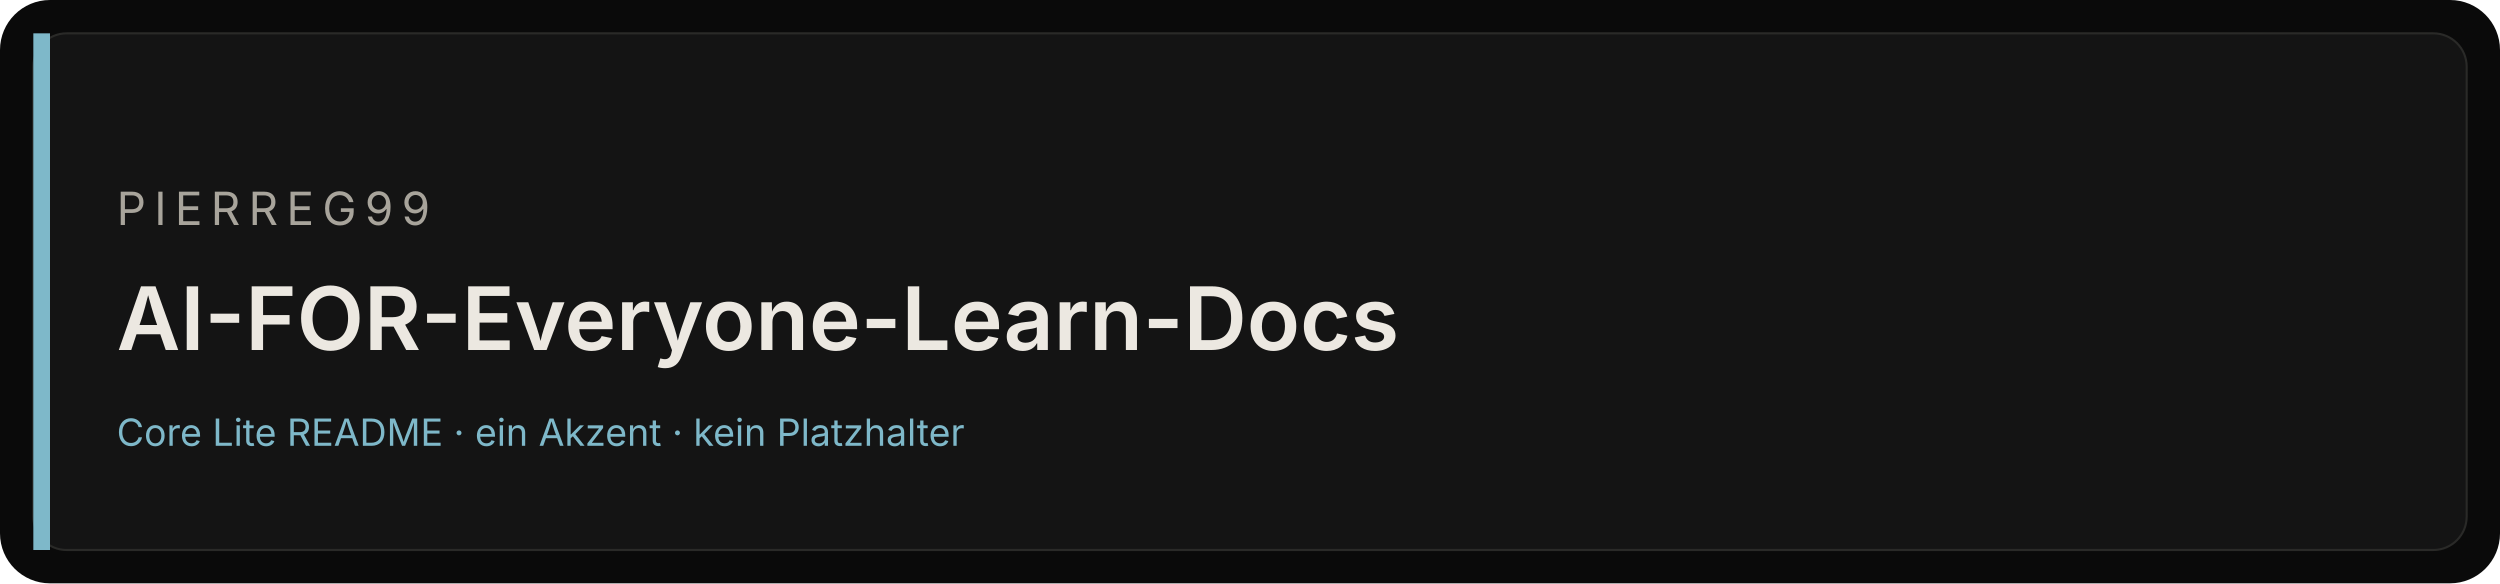
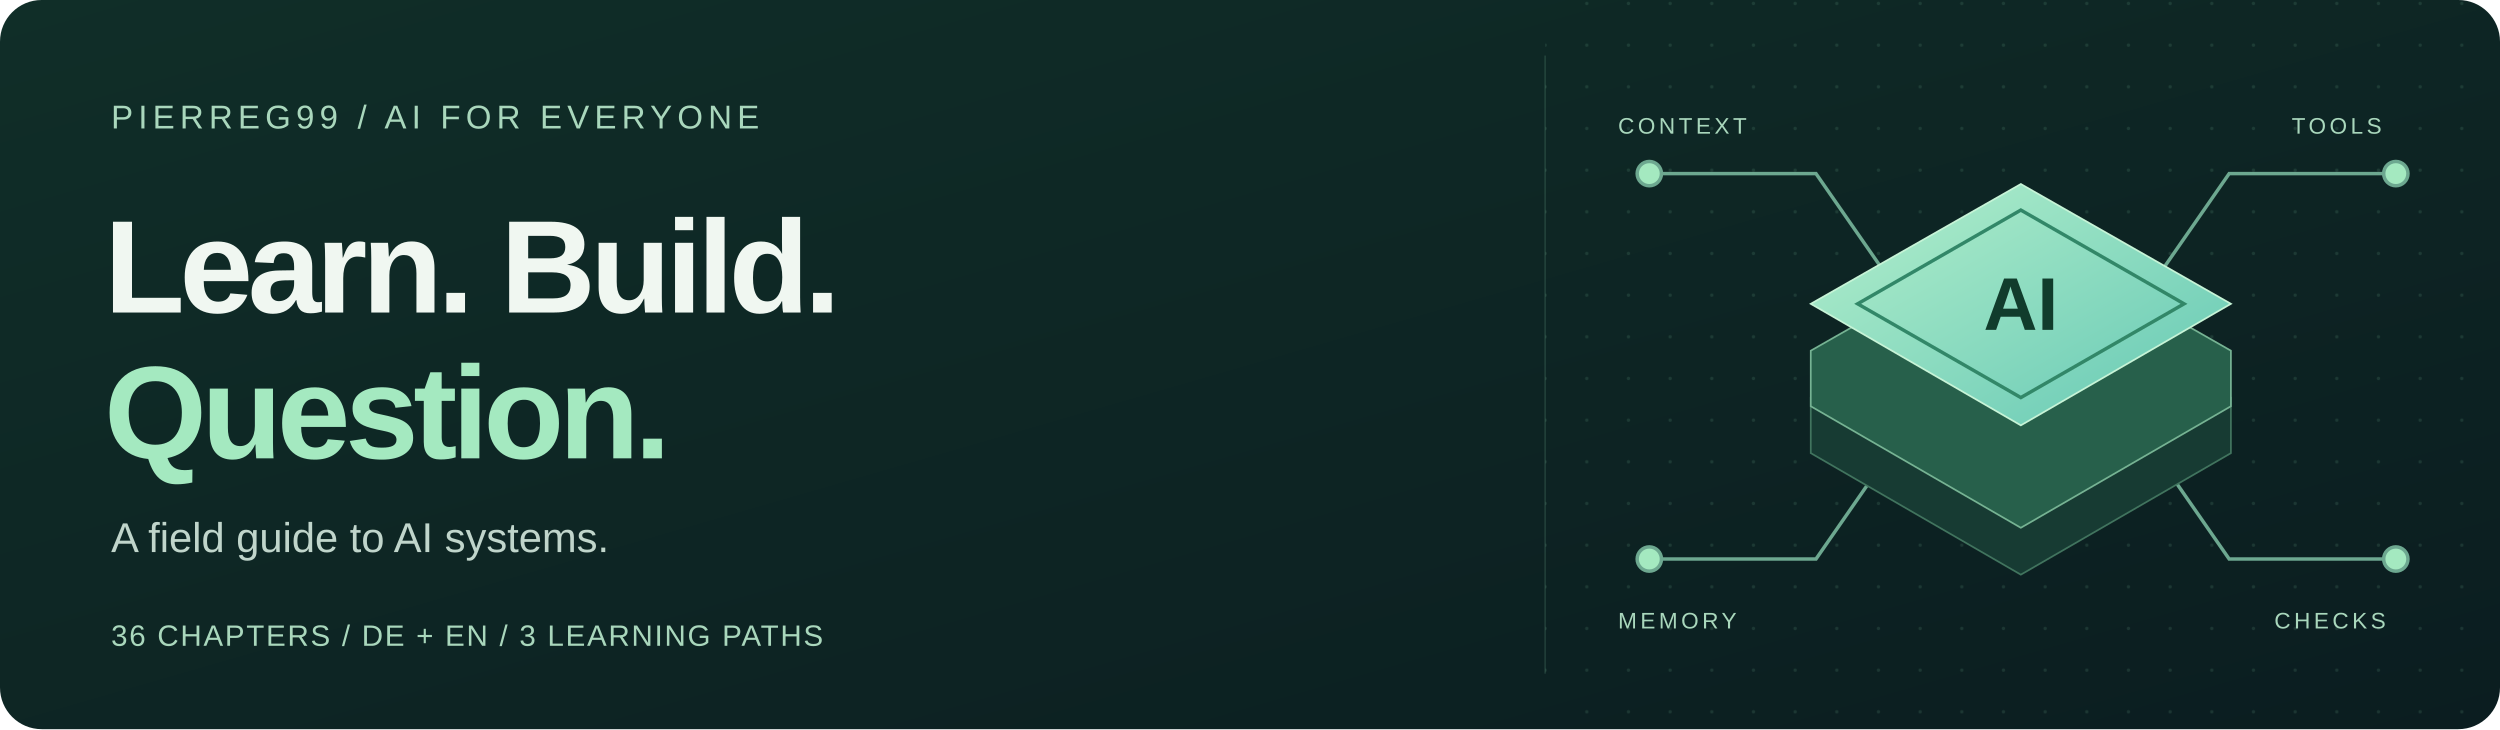
- <svg xmlns="http://www.w3.org/2000/svg" width="1200" height="280" viewBox="0 0 1200 280" role="img" aria-label="AI-FOR-Everyone-Learn-Docs">
-   <rect width="1200" height="280" rx="24" fill="#0A0A0A" />
-   <rect x="16" y="16" width="1168" height="248" rx="16" fill="#141414" stroke="#2A2A28" />
-   <rect x="16" y="16" width="8" height="248" fill="#7EB8C9" />
-   <text x="56" y="108" fill="#A8A49B" font-family="Segoe UI, Inter, system-ui, sans-serif" font-size="22" letter-spacing="4">PIERREG99</text>
-   <text x="56" y="168" fill="#ECE8E1" font-family="Segoe UI, Inter, system-ui, sans-serif" font-size="42" font-weight="600">AI-FOR-Everyone-Learn-Docs</text>
-   <text x="56" y="214" fill="#7EB8C9" font-family="Segoe UI, Inter, system-ui, sans-serif" font-size="18">Core Lite README · ein Akzent · kein Platzhalter</text>
+ <svg xmlns="http://www.w3.org/2000/svg" width="1440" height="420" viewBox="0 0 1440 420" role="img" aria-labelledby="title description">
+   <defs>
+     <linearGradient id="bg" x1="0" y1="0" x2="1" y2="1">
+       <stop stop-color="#102e28" />
+       <stop offset="1" stop-color="#0b1d20" />
+     </linearGradient>
+     <linearGradient id="accent" x1="0" y1="0" x2="1" y2="1">
+       <stop stop-color="#b5f0cc" />
+       <stop offset="1" stop-color="#63c7b4" />
+     </linearGradient>
+     <pattern id="dots" width="24" height="24" patternUnits="userSpaceOnUse">
+       <circle cx="2" cy="2" r="1" fill="#8ed9b0" opacity=".12" />
+     </pattern>
+   </defs>
+   <rect width="1440" height="420" rx="24" fill="url(#bg)" />
+   <rect x="890" width="550" height="420" rx="24" fill="url(#dots)" />
+   <path d="M890 32v356" stroke="#8ed9b0" stroke-opacity=".15" />
+   <g font-family="Arial, Helvetica, sans-serif">
+     <text x="64" y="74" fill="#a9d7bc" font-size="19" letter-spacing="3">PIERREG99 / AI FOR EVERYONE</text>
+     <text x="60" y="180" fill="#f0f7f1" font-size="76" font-weight="700" letter-spacing="-3">Learn. Build.</text>
+     <text x="60" y="264" fill="#a4e9c0" font-size="76" font-weight="700" letter-spacing="-3">Question.</text>
+     <text x="64" y="318" fill="#c0d5cb" font-size="24">A field guide to AI systems.</text>
+     <text x="64" y="372" fill="#a9d7bc" font-size="17" letter-spacing="1">36 CHAPTERS  /  DE + EN  /  3 LEARNING PATHS</text>
+   </g>
+   <g fill="none" stroke="#6da890" stroke-width="2">
+     <path d="M950 100h96l50 72M1380 100h-96l-50 72M950 322h96l50-72M1380 322h-96l-50-72" />
+     <circle cx="950" cy="100" r="7" fill="#a4e9c0" />
+     <circle cx="1380" cy="100" r="7" fill="#a4e9c0" />
+     <circle cx="950" cy="322" r="7" fill="#a4e9c0" />
+     <circle cx="1380" cy="322" r="7" fill="#a4e9c0" />
+   </g>
+   <path d="m1043 229 121-69 121 69v32l-121 70-121-70Z" fill="#173b33" stroke="#41745e" />
+   <path d="m1043 202 121-69 121 69v32l-121 70-121-70Z" fill="#27604b" stroke="#76b393" />
+   <path d="m1043 175 121-69 121 69-121 70Z" fill="url(#accent)" stroke="#c7f4d7" />
+   <path d="m1070 175 94-54 94 54-94 54Z" fill="none" stroke="#328768" stroke-width="2" />
+   <text x="1164" y="190" text-anchor="middle" fill="#113c2c" font-family="Arial, Helvetica, sans-serif" font-size="43" font-weight="700">AI</text>
+   <g fill="#a9d7bc" font-family="Arial, Helvetica, sans-serif" font-size="13" letter-spacing="2">
+     <text x="932" y="77">CONTEXT</text>
+     <text x="1320" y="77">TOOLS</text>
+     <text x="932" y="362">MEMORY</text>
+     <text x="1310" y="362">CHECKS</text>
+   </g>
</svg>
